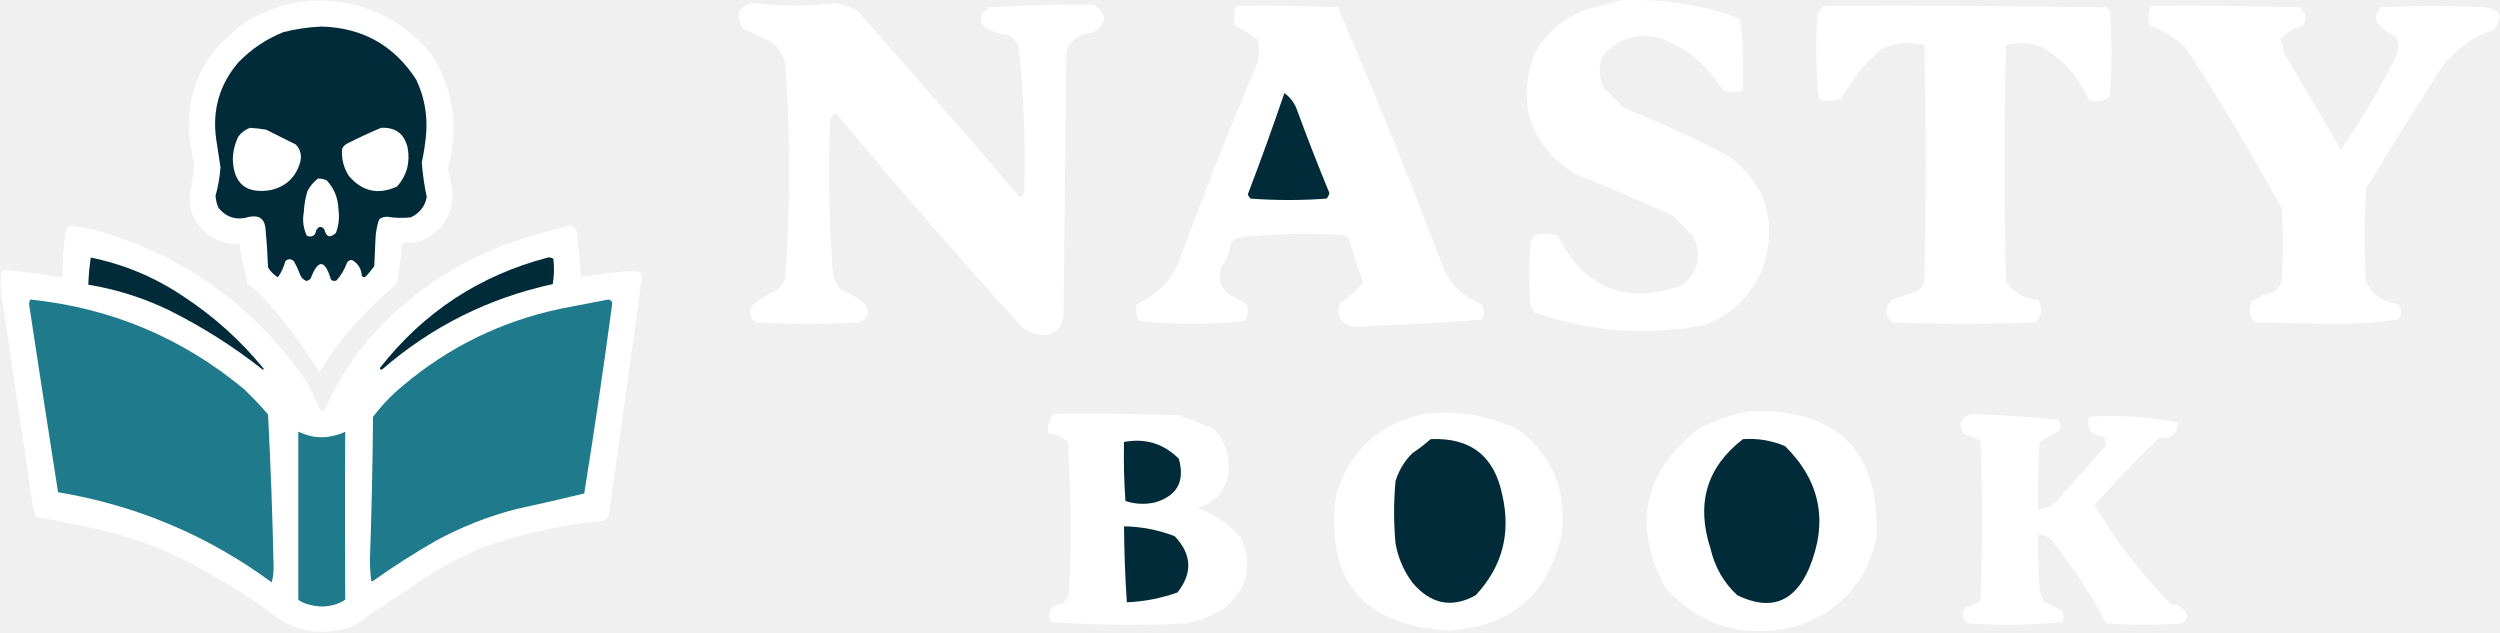
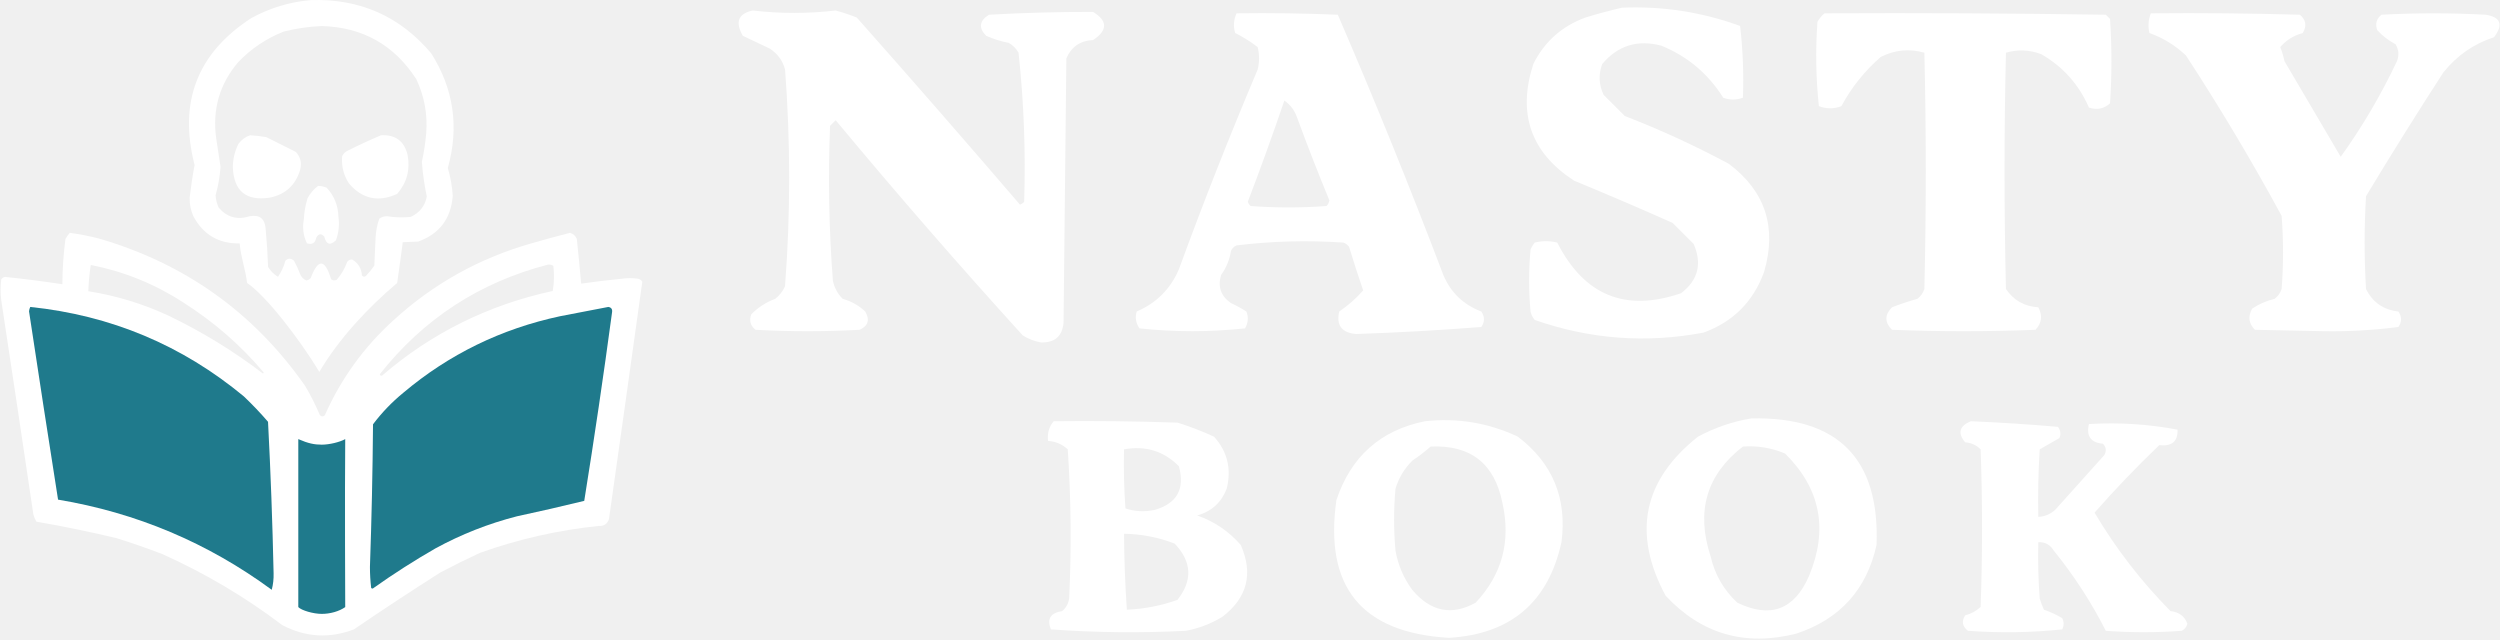
- <svg xmlns="http://www.w3.org/2000/svg" width="2024" height="512" viewBox="0 0 2024 512" fill="none">
-   <path d="M251.5 0.5C291.083 -0.837 323.583 13.496 349 43.5C367.303 72.328 371.803 103.328 362.5 136.5C364.683 143.76 366.016 151.26 366.5 159C365.061 177.424 355.728 189.758 338.5 196C334.219 196.21 330.052 196.377 326 196.5C324.755 207.175 322.922 218.842 321.5 229.5C297.795 249.53 274.128 274.863 258.5 301.5C242.5 275 215.5 240 200 229.5C198.801 218.881 194.801 208.214 194 197.5C177.043 197.771 164.543 190.438 156.5 175.5C154.39 170.726 153.39 165.726 153.5 160.5C154.52 151.579 155.853 142.745 157.5 134C144.364 83.043 159.697 43.376 203.5 15C218.63 6.786 234.63 1.952 251.5 0.5Z" fill="white" />
-   <path fill-rule="evenodd" clip-rule="evenodd" d="M260.5 21.5C293.537 22.435 319.037 36.768 337 64.5C343.557 78.382 346.224 93.049 345 108.5C344.313 116.245 343.147 123.912 341.5 131.5C342.185 140.942 343.519 150.276 345.5 159.5C344.073 167.114 339.74 172.614 332.5 176C326.148 176.654 319.815 176.488 313.5 175.5C311.074 175.404 308.907 176.07 307 177.5C305.203 182.661 304.203 187.995 304 193.5C303.667 200.833 303.333 208.167 303 215.5C301.023 218.312 298.856 220.978 296.5 223.5C295.349 224.731 294.183 224.731 293 223.5C292.552 217.569 289.886 213.236 285 210.5C283.289 210.439 281.956 211.106 281 212.5C279.094 217.892 276.261 222.725 272.5 227C270.888 227.72 269.388 227.554 268 226.5C263.046 209.903 257.546 209.569 251.5 225.5C250.562 226.553 249.395 227.22 248 227.5C245.679 226.513 244.013 224.846 243 222.5C241.607 218.714 239.941 215.048 238 211.5C235.496 209.353 233.162 209.353 231 211.5C229.743 216.236 227.743 220.569 225 224.5C221.667 222.5 219 219.833 217 216.5C216.632 206.146 215.966 195.813 215 185.5C214.375 177.354 210.042 174.02 202 175.5C192.056 178.659 183.722 176.325 177 168.5C175.541 165.331 174.708 161.998 174.5 158.5C176.602 150.989 177.935 143.322 178.5 135.5C177.274 127.864 176.107 120.197 175 112.5C171.733 88.986 177.733 68.319 193 50.5C203.424 39.707 215.59 31.541 229.5 26C239.823 23.396 250.156 21.896 260.5 21.5Z" fill="#022B3A" />
-   <path fill-rule="evenodd" clip-rule="evenodd" d="M202.5 103.5C206.853 103.765 211.187 104.265 215.5 105C223.531 109.016 231.531 113.016 239.5 117C243.305 121.091 244.472 125.924 243 131.5C239.28 143.888 231.114 151.388 218.5 154C199.127 156.963 189.127 148.63 188.5 129C188.621 122.473 190.121 116.306 193 110.5C195.529 107.115 198.696 104.782 202.5 103.5Z" fill="white" />
-   <path fill-rule="evenodd" clip-rule="evenodd" d="M308.5 103.5C320.174 102.909 327.34 108.242 330 119.5C332.221 131.454 329.388 141.954 321.5 151C306.274 157.929 293.274 155.096 282.5 142.5C278.151 135.769 276.317 128.436 277 120.5C277.93 118.448 279.43 116.948 281.5 116C290.458 111.49 299.458 107.323 308.5 103.5Z" fill="white" />
-   <path fill-rule="evenodd" clip-rule="evenodd" d="M257.5 144.5C259.927 144.523 262.26 145.023 264.5 146C270.588 152.586 273.755 160.419 274 169.5C274.929 176.021 274.263 182.354 272 188.5C267.302 193.03 264.135 192.03 262.5 185.5C260.002 182.809 257.835 183.142 256 186.5C255.244 190.763 252.744 192.263 248.5 191C245.552 184.897 244.719 178.397 246 171.5C246.274 165.699 247.274 160.032 249 154.5C251.15 150.497 253.984 147.164 257.5 144.5Z" fill="white" />
-   <path fill-rule="evenodd" clip-rule="evenodd" d="M56.5 182.5C64.205 183.563 71.871 185.063 79.5 187C149.555 207.387 205.389 247.554 247 307.5C251.527 315.221 255.527 323.221 259 331.5C260.333 332.833 261.667 332.833 263 331.5C276.011 301.809 294.511 275.975 318.5 254C350.676 224.23 388.009 203.23 430.5 191C440.795 188.01 451.128 185.176 461.5 182.5C464.133 183.301 465.967 184.967 467 187.5C468.272 199.702 469.438 211.869 470.5 224C481.405 222.429 492.405 221.096 503.5 220C507.833 219.333 512.167 219.333 516.5 220C518.061 220.318 519.228 221.151 520 222.5C511.112 287.052 502.112 351.718 493 416.5C491.602 420.454 488.768 422.288 484.5 422C451.541 425.464 419.541 432.798 388.5 444C377.711 449.036 367.044 454.369 356.5 460C332.841 475.162 309.508 490.662 286.5 506.5C266.668 514.128 247.335 512.962 228.5 503C198.502 480.054 166.169 460.721 131.5 445C119.306 440.269 106.973 435.935 94.5 432C72.935 426.787 51.269 422.287 29.5 418.5C28.376 416.631 27.543 414.631 27 412.5C18.434 354.109 9.767 295.776 1 237.5C0.333 231.833 0.333 226.167 1 220.5C1.739 219.426 2.739 218.759 4 218.5C19.587 220.136 35.087 222.136 50.5 224.5C50.545 212.105 51.379 199.772 53 187.5C53.997 185.677 55.164 184.01 56.5 182.5Z" fill="white" />
-   <path fill-rule="evenodd" clip-rule="evenodd" d="M73.5 208.5C100.607 214.055 125.607 224.555 148.5 240C173.156 256.155 194.822 275.655 213.5 298.5C213.333 298.833 213.167 299.167 213 299.5C189.218 280.689 163.718 264.522 136.5 251C115.756 241.029 94.09 234.195 71.5 230.5C71.729 223.078 72.396 215.744 73.5 208.5Z" fill="#022B3A" />
-   <path fill-rule="evenodd" clip-rule="evenodd" d="M443.5 208.5C445.144 208.286 446.644 208.62 448 209.5C448.811 216.414 448.645 223.248 447.5 230C395.403 241.382 349.403 264.382 309.5 299C308.517 299.591 307.85 299.257 307.5 298C342.861 252.832 388.194 222.999 443.5 208.5Z" fill="#022B3A" />
-   <path fill-rule="evenodd" clip-rule="evenodd" d="M24.5 242.5C89.761 249.288 147.428 273.454 197.5 315C204.365 321.531 210.865 328.364 217 335.5C219.116 376.244 220.616 417.077 221.5 458C221.64 462.674 221.14 467.174 220 471.5C168.242 433.463 110.575 409.129 47 398.5C39.006 347.7 31.172 296.867 23.5 246C23.648 244.744 23.982 243.577 24.5 242.5Z" fill="#1F7A8C" />
-   <path fill-rule="evenodd" clip-rule="evenodd" d="M492.5 242.5C494.95 242.874 495.95 244.374 495.5 247C488.651 297.944 481.151 348.777 473 399.5C454.949 403.912 436.782 408.079 418.5 412C395.414 417.917 373.414 426.584 352.5 438C335.297 447.878 318.63 458.544 302.5 470C301.833 470.667 301.167 470.667 300.5 470C299.844 464.412 299.511 458.745 299.5 453C300.851 414.512 301.684 376.012 302 337.5C309.129 328.037 317.296 319.537 326.5 312C363.454 280.871 405.787 260.205 453.5 250C466.647 247.536 479.647 245.036 492.5 242.5Z" fill="#1F7A8C" />
-   <path d="M279.5 349.5C279.071 394.172 279.5 485.5 279.5 485.5C274.5 489 267.292 491 260.5 491C253.708 491 244.126 488.231 241.5 485.5L241.5 349.5C249.5 353 254.5 354 260.5 354C266.5 354 275 352 279.5 349.5Z" fill="#1F7A8C" />
-   <path fill-rule="evenodd" clip-rule="evenodd" d="M1313.13 0.228C1346.09 -1.159 1377.97 3.774 1408.79 15.032C1411.03 34.197 1411.79 53.556 1411.07 73.109C1405.61 75.074 1400.3 75.074 1395.13 73.109C1382.88 53.638 1366.17 39.593 1345.02 30.975C1325.75 25.898 1309.8 30.831 1297.19 45.779C1293.99 54.294 1294.37 62.646 1298.33 70.831C1304.02 76.525 1309.72 82.219 1315.41 87.913C1344.17 99.031 1372.26 111.938 1399.68 126.63C1429.28 148.907 1438.77 178.134 1428.15 214.315C1419.42 238.229 1403.1 254.552 1379.18 263.282C1332.76 272.077 1287.21 268.661 1242.53 253.033C1240.82 251.038 1239.68 248.76 1239.12 246.2C1237.6 229.499 1237.6 212.796 1239.12 196.095C1239.97 194.009 1241.11 192.109 1242.53 190.401C1248.61 188.882 1254.68 188.882 1260.75 190.401C1282.55 233.202 1315.95 246.867 1360.96 231.396C1374.76 220.901 1378.18 207.617 1371.21 191.54C1365.58 185.907 1359.89 180.214 1354.13 174.458C1327.79 162.736 1301.22 151.348 1274.42 140.296C1239.36 117.552 1228.35 86.047 1241.39 45.779C1250.37 27.777 1264.42 15.251 1283.53 8.2C1293.59 5.12 1303.46 2.463 1313.13 0.228Z" fill="white" />
-   <path fill-rule="evenodd" clip-rule="evenodd" d="M609.381 2.506C631.796 5.105 654.191 5.105 676.567 2.506C682.352 4.066 688.046 5.965 693.649 8.2C738.172 58.405 782.203 108.891 825.745 159.655C827.079 159.179 828.218 158.418 829.161 157.377C830.457 117.033 828.94 76.799 824.606 36.669C822.709 33.252 820.051 30.595 816.635 28.697C810.34 27.486 804.268 25.586 798.414 23.003C792.076 16.531 792.835 10.837 800.692 5.922C828.79 4.339 856.881 3.581 884.96 3.645C896.847 10.908 896.847 18.499 884.96 26.42C874.629 26.891 867.419 31.827 863.324 41.224C862.565 112.585 861.805 183.949 861.046 255.31C860.028 266.19 853.954 271.503 842.826 271.253C837.54 270.321 832.607 268.422 828.022 265.559C776.193 208.546 725.709 150.469 676.567 91.329C675.048 92.848 673.531 94.365 672.012 95.884C670.359 137.681 671.117 179.435 674.29 221.148C675.465 226.919 678.123 231.852 682.261 235.951C689.233 237.885 695.307 241.301 700.481 246.2C704.394 252.971 702.875 257.907 695.926 261.004C667.838 262.523 639.747 262.523 611.658 261.004C607.502 257.665 606.363 253.491 608.242 248.478C613.726 242.884 620.178 238.709 627.601 235.951C631.129 233.187 633.784 229.77 635.572 225.703C640.029 167.271 640.029 108.816 635.572 50.334C633.693 43.082 629.518 37.388 623.046 33.252C615.794 29.827 608.581 26.411 601.409 23.003C594.984 11.896 597.64 5.064 609.381 2.506Z" fill="white" />
-   <path fill-rule="evenodd" clip-rule="evenodd" d="M1001.11 4.783C1028.46 4.403 1055.79 4.783 1083.1 5.922C1113.07 75.375 1141.54 145.598 1168.51 216.592C1174.49 230.8 1184.74 240.67 1199.26 246.2C1202.14 250.461 1202.14 254.636 1199.26 258.726C1165.61 261.364 1131.83 263.263 1097.91 264.42C1086.22 263.395 1081.67 257.321 1084.24 246.2C1091.52 241.265 1097.98 235.571 1103.6 229.119C1099.67 217.617 1095.87 205.849 1092.21 193.817C1091.02 192.241 1089.5 191.102 1087.66 190.401C1058.71 188.41 1029.87 189.171 1001.11 192.678C999.001 193.562 997.481 195.081 996.559 197.233C995.443 204.396 992.785 210.848 988.588 216.592C985.745 226.126 988.403 233.719 996.559 239.368C1000.92 241.356 1005.09 243.633 1009.09 246.2C1010.93 250.935 1010.55 255.49 1007.95 259.865C979.409 262.885 950.94 262.885 922.54 259.865C919.577 255.618 918.816 251.063 920.262 246.2C936.205 239.368 947.592 227.98 954.425 212.037C974.335 157.621 995.593 103.719 1018.2 50.334C1019.71 44.26 1019.71 38.188 1018.2 32.114C1012.51 27.747 1006.43 23.951 999.975 20.726C998.374 15.194 998.752 9.88 1001.11 4.783Z" fill="white" />
-   <path fill-rule="evenodd" clip-rule="evenodd" d="M1477.11 4.783C1553.04 4.403 1628.95 4.783 1704.87 5.922C1706.01 7.061 1707.14 8.2 1708.28 9.338C1709.8 32.114 1709.8 54.889 1708.28 77.664C1703.38 82.091 1697.69 83.23 1691.2 81.08C1683.01 62.313 1670.1 47.888 1652.48 37.807C1642.97 34.282 1633.48 33.901 1624.01 36.669C1622.5 100.439 1622.5 164.21 1624.01 227.98C1630.21 237.152 1638.94 242.087 1650.21 242.784C1653.8 249.518 1653.04 255.593 1647.93 261.004C1609.21 262.523 1570.49 262.523 1531.78 261.004C1525.7 254.93 1525.7 248.858 1531.78 242.784C1538.47 240.16 1545.3 237.883 1552.27 235.951C1555.01 233.895 1556.91 231.239 1557.97 227.98C1559.49 164.21 1559.49 100.439 1557.97 36.669C1545.85 33.211 1534.09 34.35 1522.67 40.085C1509.58 51.488 1498.95 64.773 1490.78 79.941C1484.78 82.255 1478.71 82.255 1472.56 79.941C1470.14 57.228 1469.76 34.453 1471.42 11.616C1473.01 8.903 1474.91 6.626 1477.11 4.783Z" fill="white" />
-   <path fill-rule="evenodd" clip-rule="evenodd" d="M1741.31 4.783C1781.55 4.403 1821.79 4.783 1862.02 5.922C1866.97 10.17 1867.73 15.103 1864.29 20.726C1857.01 22.714 1850.94 26.511 1846.07 32.114C1847.56 35.792 1848.7 39.588 1849.49 43.501C1864.7 69.387 1879.89 95.198 1895.04 120.937C1912.52 96.624 1927.7 70.813 1940.59 43.501C1942.43 38.766 1942.05 34.211 1939.45 29.836C1933.81 26.841 1928.88 23.044 1924.65 18.448C1922.77 13.436 1923.91 9.261 1928.06 5.922C1956.15 4.403 1984.24 4.403 2012.33 5.922C2024.6 7.844 2026.88 13.918 2019.16 24.142C2002.84 29.408 1989.17 38.898 1978.17 52.611C1956.65 85.838 1935.77 119.242 1915.54 152.822C1914.02 177.875 1914.02 202.927 1915.54 227.98C1920.86 238.744 1929.59 244.818 1941.73 246.2C1944.62 250.461 1944.62 254.636 1941.73 258.726C1921.83 261.323 1901.71 262.462 1881.38 262.143C1862.77 261.762 1844.18 261.384 1825.58 261.004C1820.55 255.973 1819.79 250.279 1823.3 243.923C1828.82 240.176 1834.9 237.52 1841.52 235.951C1844.25 233.895 1846.15 231.239 1847.21 227.98C1848.73 208.241 1848.73 188.504 1847.21 168.765C1823.17 124.487 1797.36 81.215 1769.78 38.946C1761.16 30.767 1751.29 24.696 1740.17 20.726C1738.9 15.294 1739.28 9.981 1741.31 4.783Z" fill="white" />
-   <path fill-rule="evenodd" clip-rule="evenodd" d="M1039.83 75.386C1044.66 78.77 1048.07 83.325 1050.08 89.051C1058.35 111.589 1067.08 133.984 1076.27 156.238C1075.94 157.996 1075.18 159.515 1073.99 160.793C1053.5 162.312 1033 162.312 1012.5 160.793C1011.46 159.85 1010.7 158.711 1010.22 157.376C1020.67 130.019 1030.54 102.689 1039.83 75.386Z" fill="#022B3A" />
-   <path fill-rule="evenodd" clip-rule="evenodd" d="M1153.71 335.023C1180.13 332.17 1205.18 336.344 1228.87 347.55C1257.03 368.977 1268.79 397.446 1264.17 432.957C1253.47 481.591 1223.11 507.402 1173.07 510.392C1102.3 506.309 1071.94 469.11 1081.97 398.794C1093.81 363.524 1117.72 342.268 1153.71 335.023Z" fill="white" />
-   <path fill-rule="evenodd" clip-rule="evenodd" d="M1417.9 332.745C1488.1 331.208 1521.89 365.37 1519.25 435.233C1511.23 471.346 1489.59 495.259 1454.34 506.975C1412.66 517.545 1377.36 507.296 1348.43 476.229C1321.41 425.791 1330.14 382.898 1374.63 347.549C1388.5 340.12 1402.92 335.184 1417.9 332.745Z" fill="white" />
-   <path fill-rule="evenodd" clip-rule="evenodd" d="M853.076 335.024C886.487 334.643 919.891 335.024 953.286 336.162C963.385 339.312 973.256 343.109 982.894 347.55C993.701 359.55 997.117 373.596 993.143 389.684C988.811 400.844 980.84 408.057 969.229 411.32C983.095 416.167 994.86 424.138 1004.53 435.234C1014.76 458.47 1009.83 477.828 989.727 493.311C980.623 498.88 970.753 502.676 960.119 504.699C923.578 506.562 887.138 506.181 850.798 503.56C847.409 495.11 850.445 490.175 859.908 488.756C863.081 486.089 864.98 482.673 865.602 478.507C867.499 438.25 867.119 398.013 864.463 357.799C859.938 353.638 854.622 351.36 848.521 350.966C847.76 344.844 849.277 339.531 853.076 335.024Z" fill="white" />
-   <path fill-rule="evenodd" clip-rule="evenodd" d="M1595.55 335.023C1619.1 336.014 1642.64 337.533 1666.15 339.578C1668.26 342.466 1668.64 345.502 1667.29 348.689C1661.97 351.724 1656.66 354.763 1651.35 357.799C1650.21 376.003 1649.83 394.223 1650.21 412.459C1655.41 412.213 1659.96 410.316 1663.87 406.765C1677.16 391.961 1690.44 377.158 1703.73 362.354C1705.51 359.065 1705.13 356.029 1702.59 353.244C1692.68 352.364 1688.89 347.051 1691.2 337.301C1715.7 335.871 1739.62 337.388 1762.94 341.856C1763.27 351.369 1758.33 355.546 1748.14 354.382C1729.82 371.94 1712.36 390.16 1695.76 409.043C1712.94 438.04 1733.43 464.612 1757.25 488.756C1764.13 489.496 1768.69 492.912 1770.91 499.005C1770.19 501.617 1768.67 503.516 1766.36 504.698C1745.86 506.218 1725.36 506.218 1704.87 504.698C1693.15 481.614 1679.1 459.977 1662.73 439.789C1659.85 434.991 1655.68 432.713 1650.21 432.957C1649.83 448.159 1650.21 463.343 1651.35 478.507C1652.26 481.632 1653.4 484.668 1654.76 487.617C1659.96 489.387 1664.89 491.664 1669.57 494.45C1671.08 497.486 1671.08 500.524 1669.57 503.56C1644.31 506.186 1618.87 506.566 1593.27 504.698C1588.68 501.157 1587.92 496.98 1590.99 492.172C1595.81 490.956 1599.98 488.678 1603.52 485.34C1605.04 442.825 1605.04 400.313 1603.52 357.799C1600.12 354.373 1595.95 352.476 1590.99 352.105C1584.75 344.614 1586.27 338.92 1595.55 335.023Z" fill="white" />
-   <path fill-rule="evenodd" clip-rule="evenodd" d="M1158.26 355.521C1190.61 354.084 1209.97 369.266 1216.34 401.071C1223.36 432.1 1216.15 459.05 1194.7 481.923C1175.42 492.643 1158.33 489.227 1143.46 471.674C1136.4 462.116 1131.85 451.489 1129.79 439.789C1128.28 423.088 1128.28 406.385 1129.79 389.684C1132.37 381.006 1136.92 373.415 1143.46 366.909C1148.76 363.342 1153.69 359.548 1158.26 355.521Z" fill="#022B3A" />
-   <path fill-rule="evenodd" clip-rule="evenodd" d="M1411.07 355.521C1422.95 354.687 1434.33 356.587 1445.23 361.215C1473.87 389.579 1480.32 422.603 1464.59 460.287C1452.69 487.685 1433.33 494.898 1406.51 481.923C1395.5 471.67 1388.29 459.143 1384.88 444.344C1372.93 407.831 1381.66 378.223 1411.07 355.521Z" fill="#022B3A" />
-   <path fill-rule="evenodd" clip-rule="evenodd" d="M910.014 357.797C927.419 354.613 942.222 359.168 954.425 371.462C959.463 389.707 953.011 401.475 935.066 406.764C926.888 408.56 918.917 408.18 911.153 405.625C910.014 389.7 909.636 373.758 910.014 357.797Z" fill="#022B3A" />
-   <path fill-rule="evenodd" clip-rule="evenodd" d="M910.013 426.124C924.191 426.359 937.856 429.014 951.008 434.095C964.926 448.724 965.685 463.906 953.286 479.646C940.072 484.365 926.407 487.023 912.291 487.617C910.908 467.149 910.15 446.651 910.013 426.124Z" fill="#022B3A" />
+ <svg xmlns="http://www.w3.org/2000/svg" width="2024" height="518" viewBox="0 0 2024 518" fill="none">
+   <path d="M251.546 0.086C291.129 -1.251 323.629 13.082 349.046 43.086C367.349 71.913 371.849 102.914 362.546 136.086C364.729 143.345 366.062 150.846 366.546 158.586C365.107 177.009 355.774 189.344 338.546 195.586C334.265 195.796 330.098 195.963 326.046 196.086C324.801 206.76 322.968 218.428 321.546 229.086C297.841 249.115 274.174 274.449 258.546 301.086C242.546 274.585 215.546 239.585 200.046 229.086C198.847 218.467 194.847 207.799 194.046 197.086C177.089 197.357 164.589 190.024 156.546 175.086C154.436 170.312 153.436 165.312 153.546 160.086C154.566 151.165 155.899 142.33 157.546 133.586C144.41 82.629 159.743 42.962 203.546 14.586C218.676 6.372 234.676 1.538 251.546 0.086ZM260.546 21.087C250.202 21.483 239.869 22.983 229.546 25.587C215.636 31.128 203.47 39.294 193.046 50.087C177.779 67.906 171.779 88.573 175.046 112.087C176.153 119.783 177.32 127.451 178.546 135.087C177.981 142.908 176.648 150.576 174.546 158.087C174.754 161.584 175.587 164.918 177.046 168.087C183.768 175.911 192.102 178.245 202.046 175.087C210.088 173.607 214.421 176.941 215.046 185.087C216.012 195.399 216.678 205.733 217.046 216.087C219.046 219.419 221.713 222.087 225.046 224.087C227.789 220.156 229.789 215.822 231.046 211.087C233.208 208.94 235.542 208.94 238.046 211.087C239.987 214.634 241.653 218.301 243.046 222.087C244.059 224.432 245.725 226.1 248.046 227.087C249.441 226.807 250.608 226.139 251.546 225.087C257.592 209.156 263.092 209.49 268.046 226.087C269.434 227.14 270.934 227.306 272.546 226.587C276.307 222.312 279.14 217.478 281.046 212.087C282.002 210.693 283.335 210.026 285.046 210.087C289.932 212.823 292.598 217.156 293.046 223.087C294.229 224.317 295.395 224.317 296.546 223.087C298.902 220.565 301.069 217.898 303.046 215.087C303.379 207.754 303.713 200.419 304.046 193.087C304.249 187.582 305.249 182.247 307.046 177.087C308.953 175.657 311.12 174.991 313.546 175.087C319.861 176.075 326.194 176.241 332.546 175.587C339.786 172.201 344.119 166.7 345.546 159.087C343.565 149.863 342.231 140.528 341.546 131.087C343.193 123.499 344.359 115.831 345.046 108.087C346.27 92.636 343.603 77.968 337.046 64.087C319.083 36.355 293.583 22.021 260.546 21.087Z" fill="white" />
+   <path fill-rule="evenodd" clip-rule="evenodd" d="M202.5 109.5C206.853 109.765 211.187 110.265 215.5 111C223.531 115.016 231.531 119.016 239.5 123C243.305 127.091 244.472 131.924 243 137.5C239.28 149.888 231.114 157.388 218.5 160C199.127 162.963 189.127 154.63 188.5 135C188.621 128.473 190.121 122.306 193 116.5C195.529 113.115 198.696 110.782 202.5 109.5Z" fill="white" />
+   <path fill-rule="evenodd" clip-rule="evenodd" d="M308.5 109.5C320.174 108.909 327.34 114.242 330 125.5C332.221 137.454 329.388 147.954 321.5 157C306.274 163.929 293.274 161.096 282.5 148.5C278.151 141.769 276.317 134.436 277 126.5C277.93 124.448 279.43 122.948 281.5 122C290.458 117.49 299.458 113.323 308.5 109.5Z" fill="white" />
+   <path fill-rule="evenodd" clip-rule="evenodd" d="M257.5 150.5C259.927 150.523 262.26 151.023 264.5 152C270.588 158.586 273.755 166.419 274 175.5C274.929 182.021 274.263 188.354 272 194.5C267.302 199.03 264.135 198.03 262.5 191.5C260.002 188.809 257.835 189.142 256 192.5C255.244 196.763 252.744 198.263 248.5 197C245.552 190.897 244.719 184.397 246 177.5C246.274 171.699 247.274 166.032 249 160.5C251.15 156.497 253.984 153.164 257.5 150.5Z" fill="white" />
+   <path d="M461.501 188.5C464.134 189.294 465.968 190.944 467.001 193.454C468.273 205.545 469.439 217.601 470.501 229.621C481.406 228.064 492.406 226.744 503.501 225.658C507.834 224.997 512.168 224.997 516.501 225.658C518.062 225.973 519.229 226.798 520.001 228.135C511.113 292.098 502.113 356.175 493.001 420.366C491.603 424.284 488.769 426.101 484.501 425.815C451.542 429.248 419.542 436.515 388.501 447.615C377.712 452.605 367.045 457.89 356.501 463.47C332.842 478.493 309.509 493.851 286.501 509.545C266.669 517.103 247.336 515.948 228.501 506.077C198.503 483.34 166.17 464.184 131.501 448.606C119.307 443.919 106.974 439.624 94.501 435.725C72.936 430.559 51.27 426.1 29.501 422.348C28.377 420.496 27.544 418.514 27.001 416.402C18.435 358.544 9.768 300.743 1.001 242.998C0.334 237.383 0.334 231.769 1.001 226.153C1.74 225.089 2.74 224.429 4.001 224.172C19.588 225.793 35.088 227.775 50.501 230.117C50.546 217.835 51.38 205.614 53.001 193.454C53.998 191.648 55.165 189.996 56.501 188.5C64.206 189.553 71.872 191.04 79.501 192.959C149.556 213.16 205.39 252.961 247.001 312.36C251.528 320.011 255.528 327.938 259.001 336.142C260.334 337.462 261.668 337.462 263.001 336.142C276.012 306.721 294.512 281.122 318.501 259.348C350.677 229.849 388.01 209.041 430.501 196.923C440.796 193.96 451.129 191.152 461.501 188.5ZM448.001 215.254C446.645 214.382 445.145 214.051 443.501 214.263C388.195 228.629 342.862 258.19 307.501 302.946C307.851 304.192 308.518 304.523 309.501 303.938C349.404 269.635 395.404 246.845 447.501 235.566C448.646 228.876 448.812 222.105 448.001 215.254ZM73.5 214.5C72.396 221.505 71.729 228.597 71.5 235.774C94.09 239.348 115.756 245.956 136.5 255.599C163.718 268.675 189.218 284.309 213 302.5C213.167 302.178 213.333 301.855 213.5 301.533C194.822 279.441 173.156 260.584 148.5 244.962C125.607 230.026 100.607 219.872 73.5 214.5Z" fill="white" />
+   <path fill-rule="evenodd" clip-rule="evenodd" d="M24.5 248.5C89.761 255.288 147.428 279.454 197.5 321C204.365 327.531 210.865 334.364 217 341.5C219.116 382.244 220.616 423.077 221.5 464C221.64 468.674 221.14 473.174 220 477.5C168.242 439.463 110.575 415.129 47 404.5C39.006 353.7 31.172 302.867 23.5 252C23.648 250.744 23.982 249.577 24.5 248.5Z" fill="#1F7A8C" />
+   <path fill-rule="evenodd" clip-rule="evenodd" d="M492.5 248.5C494.95 248.874 495.95 250.374 495.5 253C488.651 303.944 481.151 354.777 473 405.5C454.949 409.912 436.782 414.079 418.5 418C395.414 423.917 373.414 432.584 352.5 444C335.297 453.878 318.63 464.544 302.5 476C301.833 476.667 301.167 476.667 300.5 476C299.844 470.412 299.511 464.745 299.5 459C300.851 420.512 301.684 382.012 302 343.5C309.129 334.037 317.296 325.537 326.5 318C363.454 286.871 405.787 266.205 453.5 256C466.647 253.536 479.647 251.036 492.5 248.5Z" fill="#1F7A8C" />
+   <path d="M279.5 355.5C279.071 400.172 279.5 491.5 279.5 491.5C274.5 495 267.292 497 260.5 497C253.708 497 244.126 494.231 241.5 491.5L241.5 355.5C249.5 359 254.5 360 260.5 360C266.5 360 275 358 279.5 355.5Z" fill="#1F7A8C" />
+   <path fill-rule="evenodd" clip-rule="evenodd" d="M1313.13 6.228C1346.09 4.841 1377.97 9.774 1408.79 21.032C1411.03 40.197 1411.79 59.556 1411.07 79.109C1405.61 81.074 1400.3 81.074 1395.13 79.109C1382.88 59.638 1366.17 45.593 1345.02 36.975C1325.75 31.898 1309.8 36.831 1297.19 51.779C1293.99 60.294 1294.37 68.646 1298.33 76.831C1304.02 82.525 1309.72 88.219 1315.41 93.913C1344.17 105.032 1372.26 117.938 1399.68 132.631C1429.28 154.907 1438.77 184.134 1428.15 220.315C1419.42 244.229 1403.1 260.552 1379.18 269.282C1332.76 278.077 1287.21 274.661 1242.53 259.033C1240.82 257.038 1239.68 254.76 1239.12 252.2C1237.6 235.499 1237.6 218.796 1239.12 202.095C1239.97 200.009 1241.11 198.109 1242.53 196.401C1248.61 194.882 1254.68 194.882 1260.75 196.401C1282.55 239.202 1315.95 252.867 1360.96 237.396C1374.76 226.901 1378.18 213.617 1371.21 197.54C1365.58 191.907 1359.89 186.214 1354.13 180.458C1327.79 168.736 1301.22 157.348 1274.42 146.296C1239.36 123.552 1228.35 92.047 1241.39 51.779C1250.37 33.777 1264.42 21.251 1283.53 14.2C1293.59 11.12 1303.46 8.463 1313.13 6.228Z" fill="white" />
+   <path fill-rule="evenodd" clip-rule="evenodd" d="M609.381 8.506C631.796 11.104 654.191 11.104 676.567 8.506C682.352 10.066 688.046 11.965 693.649 14.2C738.172 64.405 782.203 114.891 825.745 165.655C827.079 165.179 828.218 164.418 829.161 163.377C830.457 123.033 828.94 82.799 824.606 42.669C822.709 39.252 820.051 36.594 816.635 34.697C810.34 33.486 804.268 31.586 798.414 29.003C792.076 22.531 792.835 16.837 800.692 11.922C828.79 10.339 856.881 9.581 884.96 9.645C896.846 16.908 896.846 24.499 884.96 32.42C874.629 32.891 867.419 37.827 863.324 47.224C862.565 118.585 861.805 189.949 861.046 261.31C860.028 272.19 853.954 277.503 842.826 277.253C837.54 276.321 832.607 274.422 828.022 271.559C776.193 214.546 725.709 156.469 676.567 97.329C675.048 98.848 673.531 100.365 672.012 101.884C670.359 143.681 671.117 185.435 674.29 227.148C675.465 232.919 678.123 237.852 682.261 241.951C689.233 243.885 695.307 247.301 700.481 252.2C704.394 258.971 702.875 263.907 695.926 267.004C667.838 268.523 639.747 268.523 611.658 267.004C607.502 263.665 606.363 259.491 608.242 254.478C613.726 248.884 620.178 244.709 627.601 241.951C631.129 239.187 633.784 235.77 635.572 231.703C640.029 173.271 640.029 114.816 635.572 56.334C633.693 49.082 629.518 43.388 623.046 39.252C615.794 35.827 608.581 32.411 601.409 29.003C594.984 17.896 597.64 11.063 609.381 8.506Z" fill="white" />
+   <path fill-rule="evenodd" clip-rule="evenodd" d="M1477.11 10.783C1553.04 10.403 1628.95 10.783 1704.87 11.922C1706.01 13.061 1707.14 14.2 1708.28 15.338C1709.8 38.114 1709.8 60.889 1708.28 83.664C1703.38 88.091 1697.69 89.23 1691.2 87.08C1683.01 68.313 1670.1 53.888 1652.48 43.807C1642.97 40.282 1633.48 39.901 1624.01 42.669C1622.5 106.439 1622.5 170.21 1624.01 233.98C1630.21 243.152 1638.94 248.087 1650.21 248.784C1653.8 255.518 1653.04 261.593 1647.93 267.004C1609.21 268.523 1570.49 268.523 1531.78 267.004C1525.7 260.93 1525.7 254.858 1531.78 248.784C1538.47 246.16 1545.3 243.883 1552.27 241.951C1555.01 239.895 1556.91 237.239 1557.97 233.98C1559.49 170.21 1559.49 106.439 1557.97 42.669C1545.85 39.211 1534.09 40.35 1522.67 46.085C1509.58 57.488 1498.95 70.773 1490.78 85.941C1484.78 88.255 1478.71 88.255 1472.56 85.941C1470.14 63.228 1469.76 40.453 1471.42 17.616C1473.01 14.903 1474.91 12.626 1477.11 10.783Z" fill="white" />
+   <path fill-rule="evenodd" clip-rule="evenodd" d="M1741.31 10.783C1781.55 10.403 1821.79 10.783 1862.02 11.922C1866.97 16.17 1867.73 21.103 1864.29 26.726C1857.01 28.714 1850.94 32.511 1846.07 38.114C1847.56 41.792 1848.7 45.588 1849.49 49.501C1864.7 75.387 1879.89 101.198 1895.04 126.937C1912.52 102.624 1927.7 76.813 1940.59 49.501C1942.43 44.766 1942.05 40.211 1939.45 35.836C1933.81 32.841 1928.88 29.044 1924.65 24.448C1922.77 19.436 1923.91 15.261 1928.06 11.922C1956.15 10.403 1984.24 10.403 2012.33 11.922C2024.6 13.844 2026.88 19.918 2019.16 30.142C2002.84 35.408 1989.17 44.898 1978.17 58.611C1956.65 91.838 1935.77 125.242 1915.54 158.822C1914.02 183.875 1914.02 208.927 1915.54 233.98C1920.86 244.744 1929.59 250.818 1941.73 252.2C1944.62 256.461 1944.62 260.636 1941.73 264.726C1921.83 267.323 1901.71 268.462 1881.38 268.143C1862.77 267.762 1844.18 267.384 1825.58 267.004C1820.55 261.973 1819.79 256.279 1823.3 249.923C1828.82 246.176 1834.9 243.52 1841.52 241.951C1844.25 239.895 1846.15 237.239 1847.21 233.98C1848.73 214.241 1848.73 194.504 1847.21 174.765C1823.17 130.487 1797.36 87.215 1769.78 44.946C1761.16 36.767 1751.29 30.696 1740.17 26.726C1738.9 21.294 1739.28 15.981 1741.31 10.783Z" fill="white" />
+   <path d="M1001.11 10.783C1028.46 10.403 1055.79 10.783 1083.1 11.922C1113.07 81.375 1141.54 151.598 1168.51 222.593C1174.49 236.8 1184.74 246.67 1199.26 252.2C1202.14 256.461 1202.14 260.636 1199.26 264.727C1165.61 267.364 1131.83 269.263 1097.91 270.42C1086.22 269.395 1081.67 263.321 1084.24 252.2C1091.52 247.265 1097.98 241.57 1103.6 235.118C1099.67 223.617 1095.87 211.849 1092.21 199.817C1091.02 198.241 1089.5 197.102 1087.66 196.4C1058.72 194.41 1029.87 195.171 1001.11 198.679C999.001 199.562 997.482 201.081 996.56 203.233C995.444 210.396 992.785 216.849 988.588 222.593C985.746 232.126 988.404 239.719 996.56 245.367C1000.92 247.355 1005.09 249.634 1009.08 252.2C1010.93 256.935 1010.54 261.49 1007.95 265.865C979.409 268.885 950.94 268.885 922.54 265.865C919.577 261.618 918.816 257.063 920.263 252.2C936.205 245.368 947.592 233.98 954.425 218.037C974.335 163.621 995.593 109.719 1018.2 56.334C1019.71 50.26 1019.71 44.187 1018.2 38.113C1012.51 33.747 1006.43 29.951 999.976 26.726C998.375 21.194 998.752 15.88 1001.11 10.783ZM1039.83 81.386C1030.54 108.689 1020.67 136.019 1010.22 163.377C1010.7 164.711 1011.46 165.85 1012.5 166.793C1033 168.312 1053.5 168.312 1073.99 166.793C1075.18 165.515 1075.94 163.996 1076.27 162.237C1067.08 139.984 1058.35 117.589 1050.08 95.051C1048.07 89.325 1044.66 84.77 1039.83 81.386Z" fill="white" />
+   <path fill-rule="evenodd" clip-rule="evenodd" d="M1595.55 341.023C1619.1 342.014 1642.64 343.533 1666.15 345.578C1668.26 348.466 1668.64 351.502 1667.29 354.689C1661.97 357.724 1656.66 360.763 1651.35 363.799C1650.21 382.003 1649.83 400.223 1650.21 418.459C1655.41 418.213 1659.96 416.316 1663.87 412.765C1677.16 397.961 1690.44 383.158 1703.73 368.354C1705.51 365.065 1705.13 362.029 1702.59 359.244C1692.68 358.364 1688.89 353.051 1691.2 343.301C1715.7 341.871 1739.62 343.388 1762.94 347.856C1763.27 357.369 1758.33 361.546 1748.14 360.382C1729.82 377.94 1712.36 396.16 1695.76 415.043C1712.94 444.04 1733.43 470.612 1757.25 494.756C1764.13 495.496 1768.69 498.912 1770.91 505.005C1770.19 507.617 1768.67 509.516 1766.36 510.698C1745.86 512.218 1725.36 512.218 1704.87 510.698C1693.15 487.614 1679.1 465.977 1662.73 445.789C1659.85 440.991 1655.68 438.713 1650.21 438.957C1649.83 454.159 1650.21 469.343 1651.35 484.507C1652.26 487.632 1653.4 490.668 1654.76 493.617C1659.96 495.387 1664.89 497.664 1669.57 500.45C1671.08 503.486 1671.08 506.524 1669.57 509.56C1644.31 512.186 1618.87 512.566 1593.27 510.698C1588.68 507.157 1587.92 502.98 1590.99 498.172C1595.81 496.956 1599.98 494.678 1603.52 491.34C1605.04 448.825 1605.04 406.313 1603.52 363.799C1600.12 360.373 1595.95 358.476 1590.99 358.105C1584.75 350.614 1586.27 344.92 1595.55 341.023Z" fill="white" />
+   <path d="M1153.71 341.023C1180.13 338.17 1205.18 342.344 1228.87 353.55C1257.03 374.977 1268.79 403.446 1264.17 438.957C1253.47 487.591 1223.11 513.402 1173.07 516.393C1102.3 512.309 1071.94 475.11 1081.97 404.794C1093.81 369.524 1117.73 348.268 1153.71 341.023ZM1216.34 407.071C1209.97 375.266 1190.61 360.083 1158.26 361.521C1153.69 365.547 1148.76 369.342 1143.46 372.908C1136.92 379.415 1132.37 387.006 1129.79 395.684C1128.28 412.385 1128.28 429.088 1129.79 445.789C1131.85 457.488 1136.4 468.115 1143.46 477.674C1158.33 495.227 1175.42 498.643 1194.7 487.923C1216.15 465.05 1223.36 438.1 1216.34 407.071Z" fill="white" />
+   <path d="M1417.9 338.745C1488.1 337.208 1521.89 371.37 1519.25 441.233C1511.23 477.345 1489.59 501.259 1454.34 512.974C1412.66 523.544 1377.36 513.296 1348.44 482.228C1321.41 431.79 1330.14 388.898 1374.63 353.549C1388.5 346.12 1402.92 341.184 1417.9 338.745ZM1445.23 367.215C1434.33 362.587 1422.95 360.687 1411.07 361.52C1381.66 384.223 1372.93 413.83 1384.88 450.344C1388.29 465.143 1395.5 477.669 1406.51 487.923C1433.33 500.898 1452.69 493.684 1464.59 466.286C1480.32 428.602 1473.87 395.579 1445.23 367.215Z" fill="white" />
+   <path d="M853.075 341.023C886.486 340.643 919.891 341.023 953.286 342.162C963.384 345.312 973.255 349.109 982.894 353.55C993.7 365.55 997.117 379.596 993.143 395.685C988.811 406.844 980.839 414.057 969.229 417.32C983.094 422.167 994.86 430.138 1004.53 441.234C1014.76 464.47 1009.83 483.829 989.727 499.312C980.623 504.88 970.753 508.676 960.119 510.698C923.579 512.561 887.138 512.181 850.798 509.56C847.409 501.11 850.445 496.175 859.908 494.756C863.081 492.089 864.98 488.672 865.602 484.507C867.499 444.25 867.118 404.013 864.463 363.799C859.937 359.638 854.622 357.36 848.521 356.966C847.76 350.844 849.276 345.531 853.075 341.023ZM910.014 432.124C910.15 452.651 910.909 473.149 912.291 493.617C926.407 493.023 940.072 490.365 953.286 485.646C965.685 469.906 964.926 454.724 951.009 440.096C937.856 435.015 924.191 432.359 910.014 432.124ZM954.426 377.462C942.223 365.168 927.418 360.613 910.014 363.797C909.636 379.758 910.014 395.701 911.152 411.625C918.916 414.18 926.888 414.561 935.066 412.764C953.011 407.475 959.464 395.707 954.426 377.462Z" fill="white" />
</svg>
